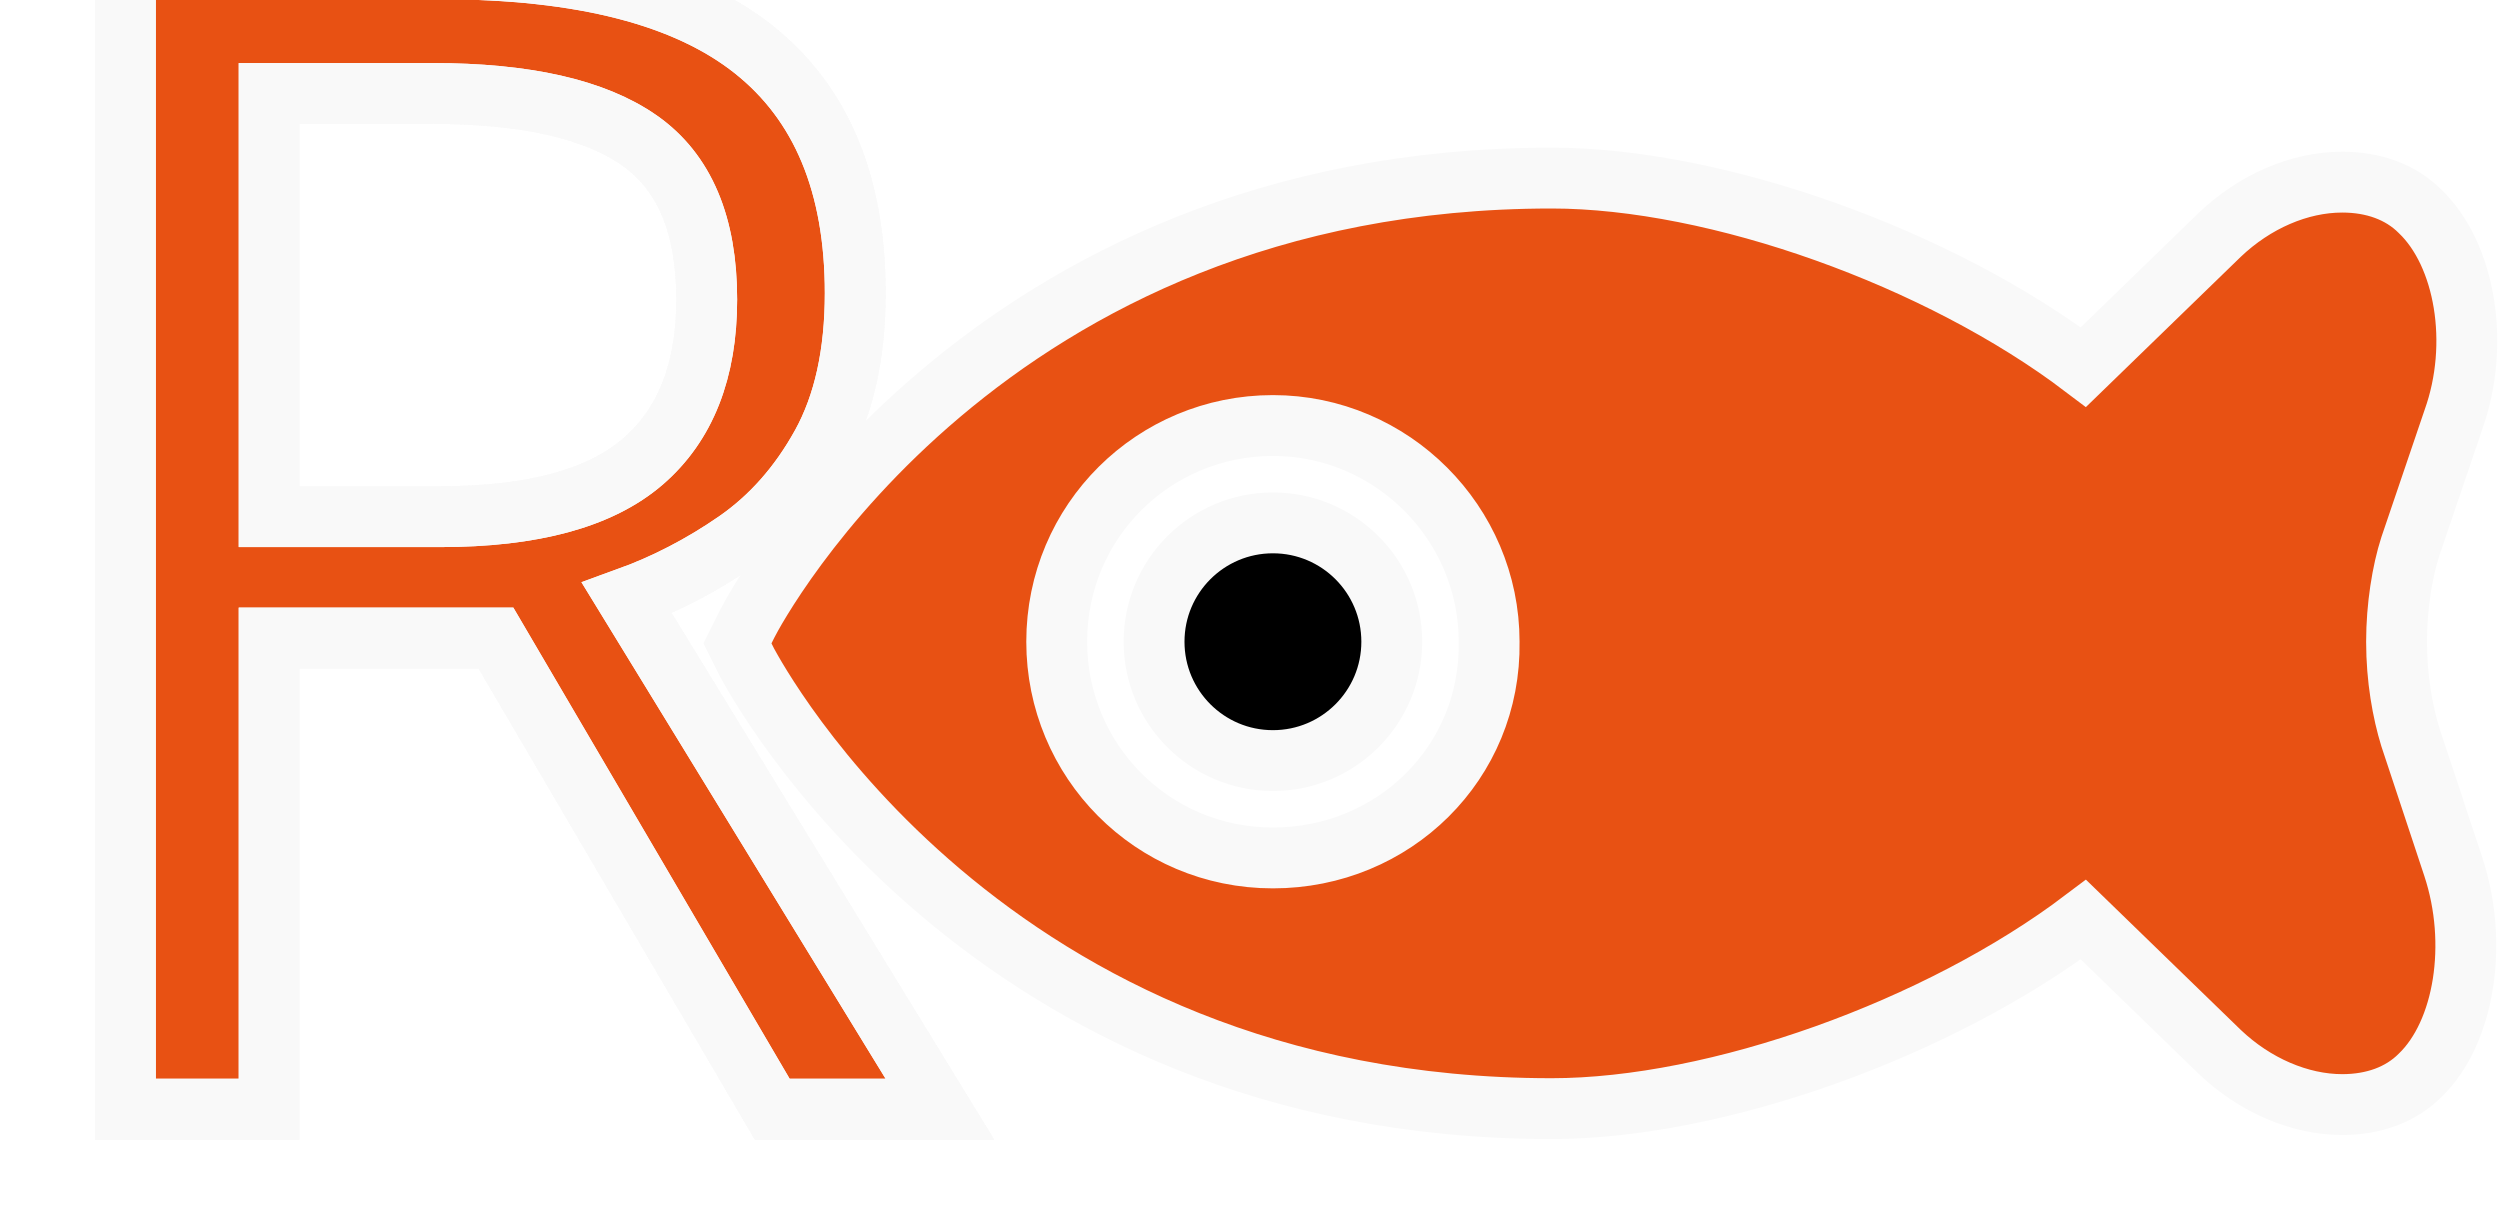
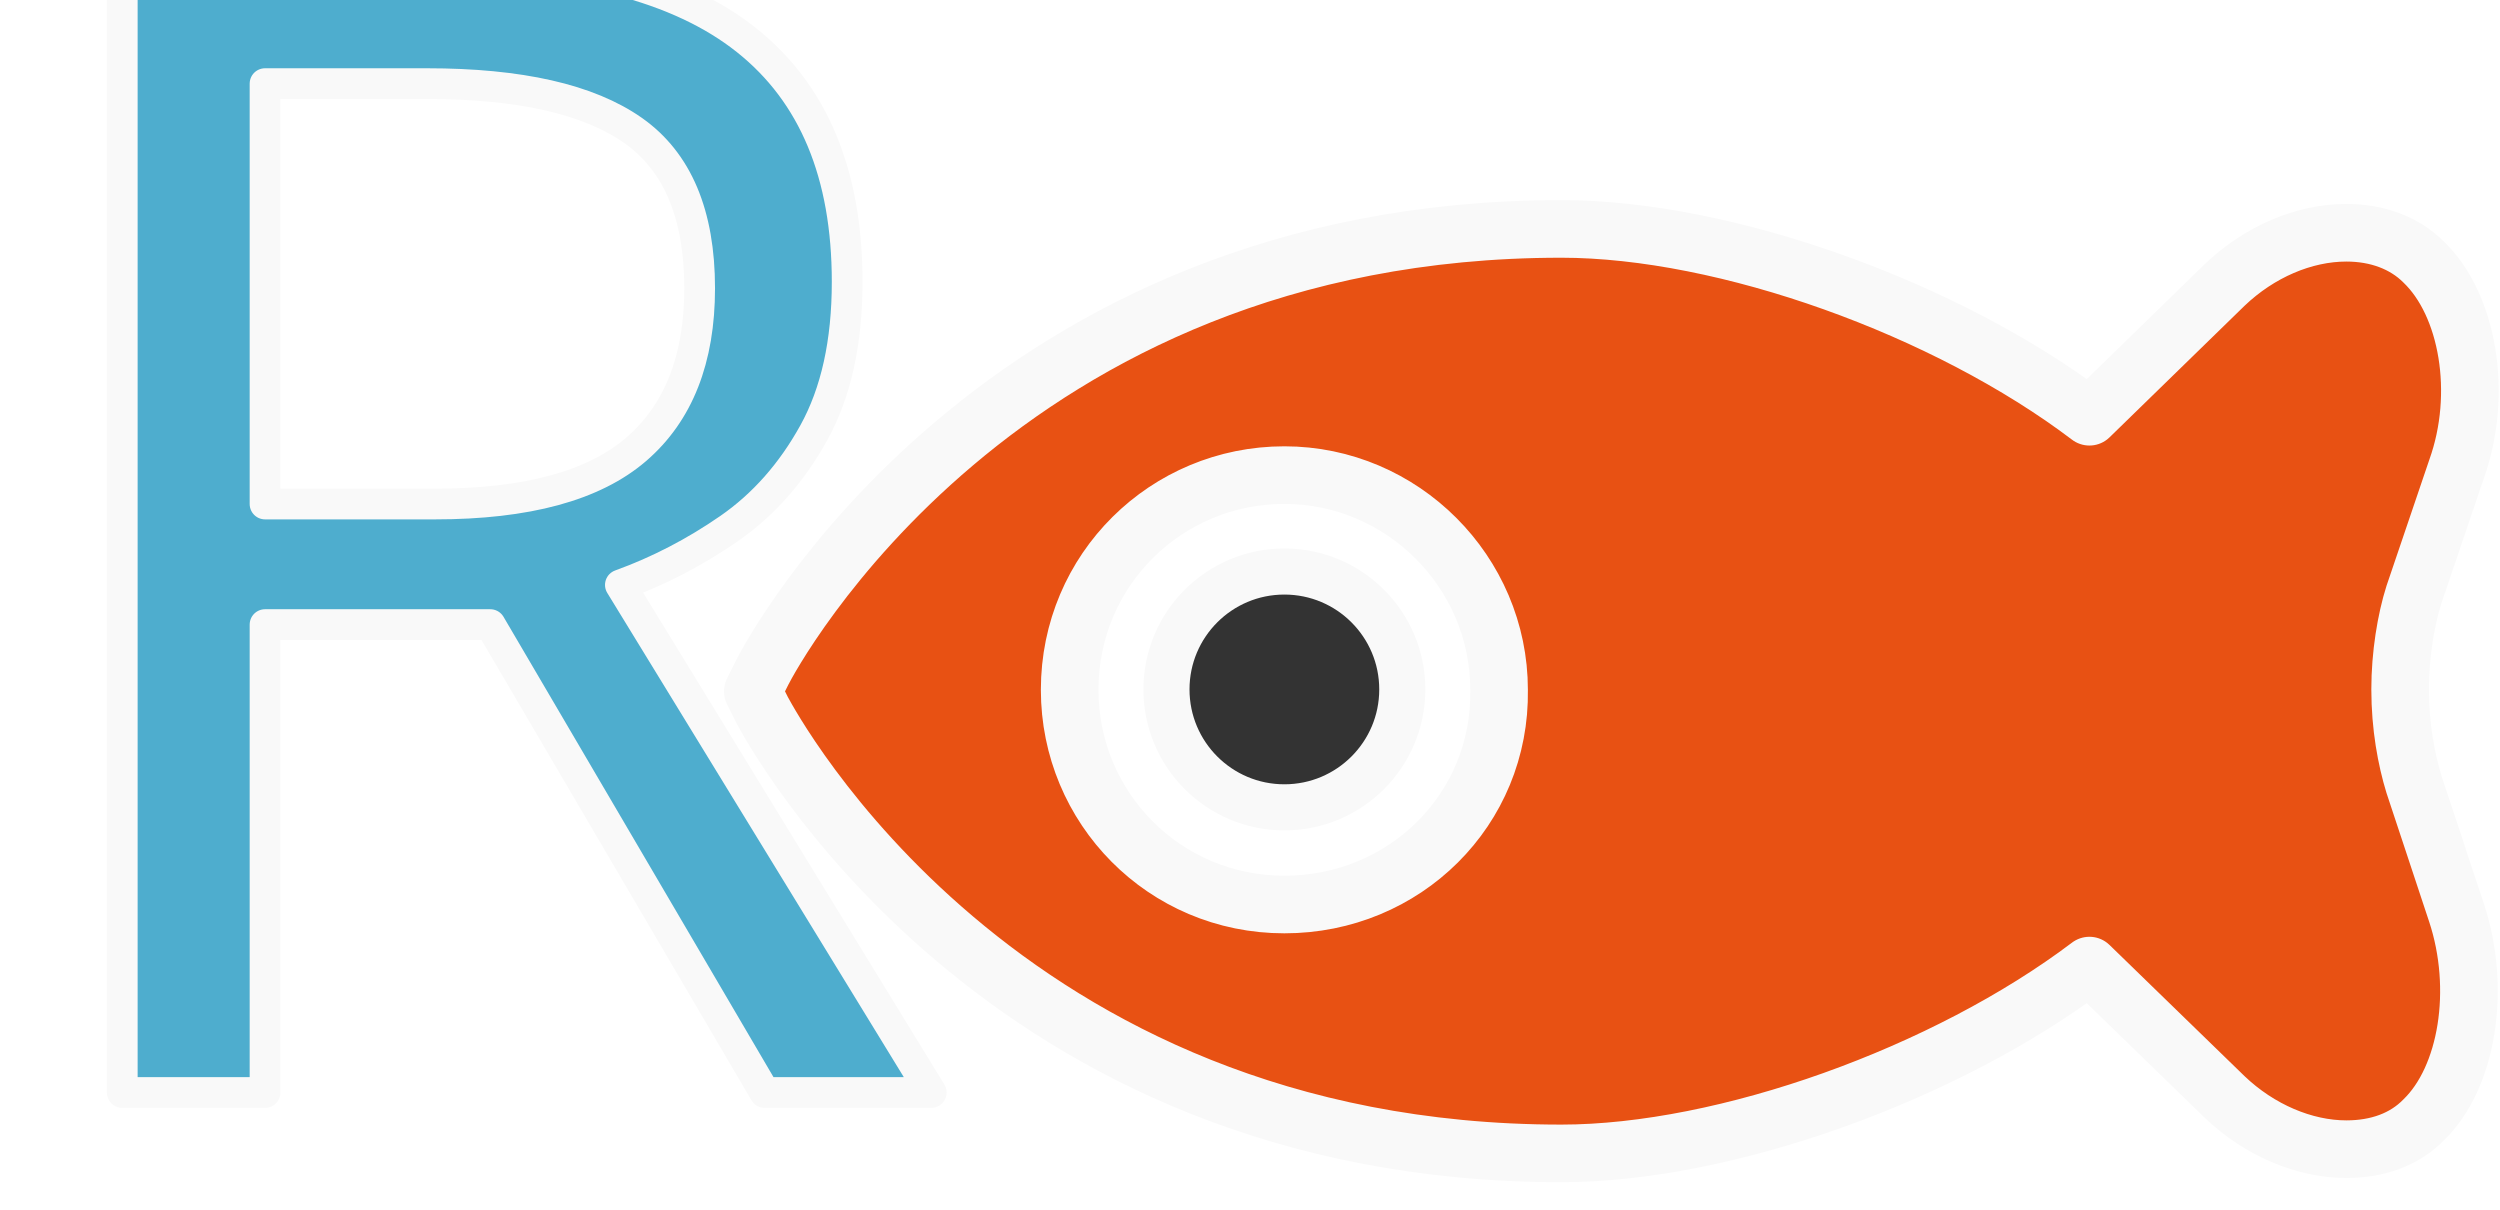
- <svg xmlns="http://www.w3.org/2000/svg" version="1.1" id="Layer_1" x="0px" y="0px" viewBox="-260.1 309.3 616.3 301.6" enable-background="new -260.1 309.3 616.3 301.6" xml:space="preserve">
-   <path fill="#E85113" stroke="#F9F9F9" stroke-width="15" stroke-miterlimit="10" d="M334.1,491c-1.9-6.2-3.4-14.4-3.4-23.5  c0-8.6,1.4-17.3,3.4-23.5l10.6-31.2c6.7-18.7,2.9-40.8-8.2-51.4c-4.8-4.8-11.5-7.2-19.2-7.2c-10.6,0-21.6,4.8-30.2,13l-33.6,32.6  c-35.5-26.9-90.3-46.6-131.1-46.6c-139.7,0-195.9,105.1-198.3,109.9l-2.4,4.8l2.4,4.8c2.4,4.3,58.6,109.9,198.3,109.9  c40.8,0,95.5-19.7,131.1-46.6l33.6,32.6c8.6,8.2,19.7,13,30.2,13c7.7,0,14.4-2.4,19.2-7.2c11-10.6,14.4-32.6,8.2-51.4L334.1,491z   M53.7,520.8c-29.8,0-53.3-24-53.3-53.3c0-29.8,24-53.3,53.3-53.3s53.3,24,53.3,53.3C107.5,497.3,83.5,520.8,53.7,520.8z" />
-   <circle stroke="#F9F9F9" stroke-width="15" stroke-miterlimit="10" cx="53.7" cy="467.5" r="29.3" />
-   <text transform="matrix(1 0 0 1 -267.3774 582.7314)" fill="#E85113" stroke="#F9F9F9" stroke-width="15" stroke-miterlimit="10" font-family="'BubblegumSans-Regular'" font-size="393.698">R</text>
-   <text transform="matrix(1 0 0 1 -267.3774 582.7314)" fill="none" stroke="#F9F9F9" stroke-width="15" stroke-miterlimit="10" font-family="'BubblegumSans-Regular'" font-size="393.698">R</text>
+ <svg xmlns="http://www.w3.org/2000/svg" version="1.1" id="Layer_1" x="0px" y="0px" viewBox="-282 405.9 650.9 315" enable-background="new -282 405.9 650.9 315" xml:space="preserve">
+   <path fill="#E85113" stroke="#F9F9F9" stroke-width="15" stroke-linejoin="round" stroke-miterlimit="10" d="M346.5,610.1  c-2-6.5-3.6-15.1-3.6-24.7c0-9,1.5-18.1,3.6-24.7l11.1-32.7c7-19.6,3-42.8-8.6-53.9c-5-5-12.1-7.6-20.1-7.6  c-11.1,0-22.7,5-31.7,13.6L262,514.4c-37.2-28.2-94.7-48.9-137.5-48.9c-146.5,0-205.5,110.4-208,115.4l-2.5,5l2.5,5  c2.5,4.5,61.5,115.3,208,115.3c42.8,0,100.2-20.7,137.5-48.9l35.2,34.2c9,8.6,20.7,13.6,31.7,13.6c8.1,0,15.1-2.5,20.1-7.6  c11.5-11.1,15.1-34.2,8.6-53.9L346.5,610.1z M52.4,641.4c-31.3,0-55.9-25.2-55.9-55.9c0-31.3,25.2-55.9,55.9-55.9  s55.9,25.2,55.9,55.9C108.8,616.7,83.7,641.4,52.4,641.4z" />
+   <circle fill="#333333" stroke="#F9F9F9" stroke-width="12" stroke-linejoin="round" stroke-miterlimit="10" cx="52.4" cy="585.4" r="30.7" />
+   <text transform="matrix(1 0 0 1 -290.2285 690.3459)" fill="#4EADCE" stroke="#F9F9F9" stroke-width="8" stroke-linejoin="round" stroke-miterlimit="10" font-family="'BubblegumSans-Regular'" font-size="412.993">R</text>
</svg>
